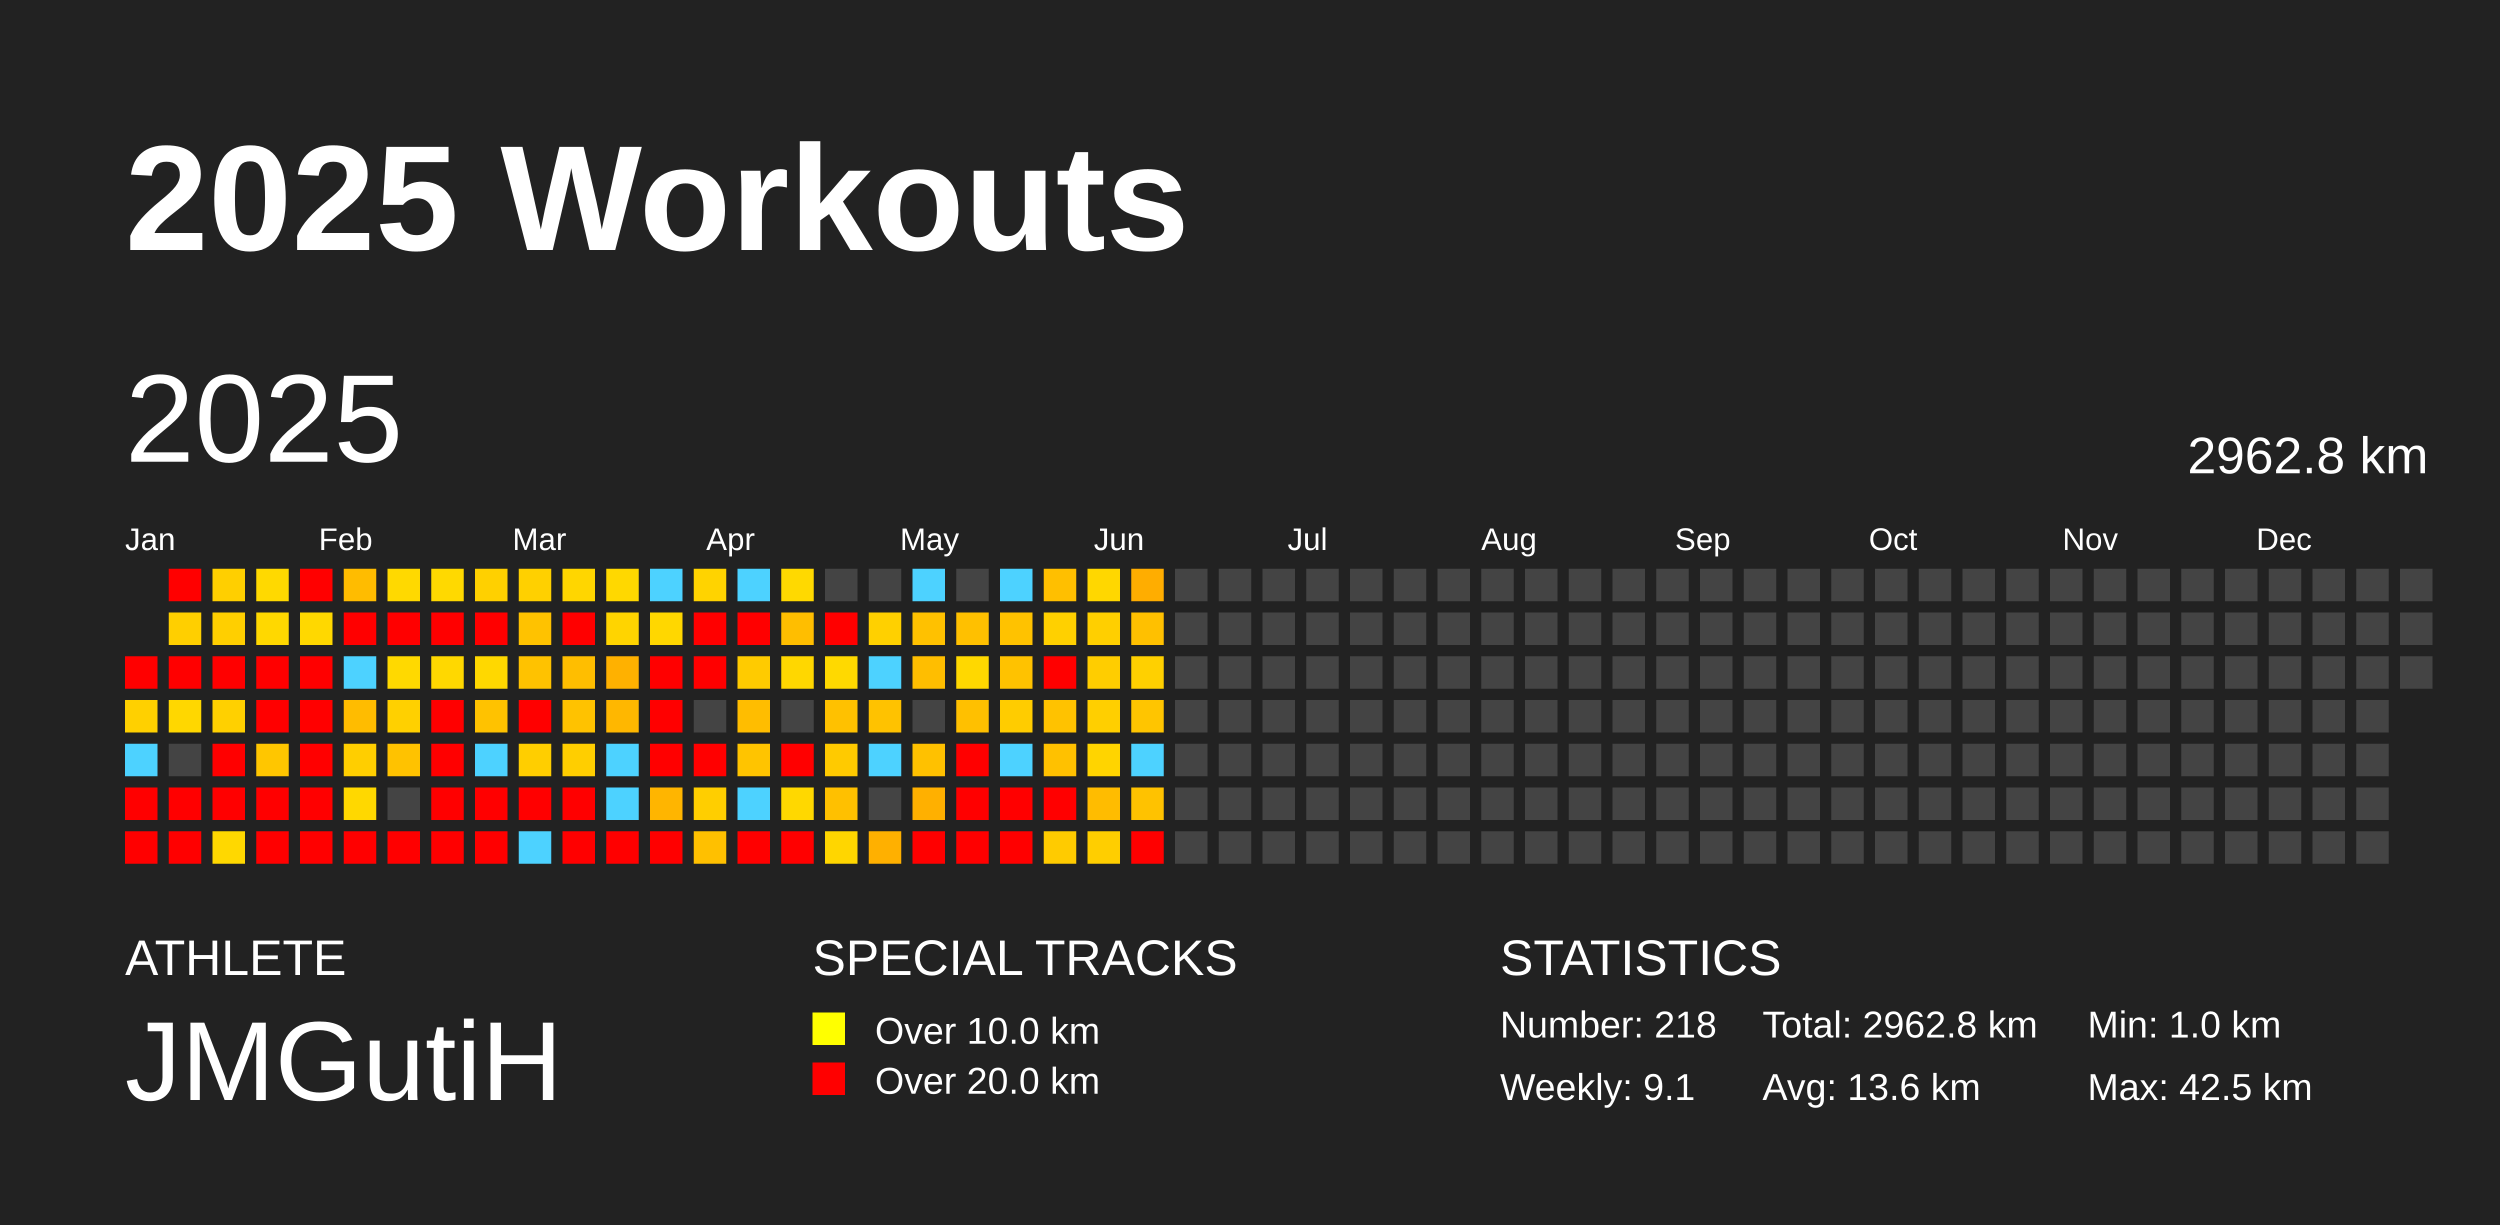
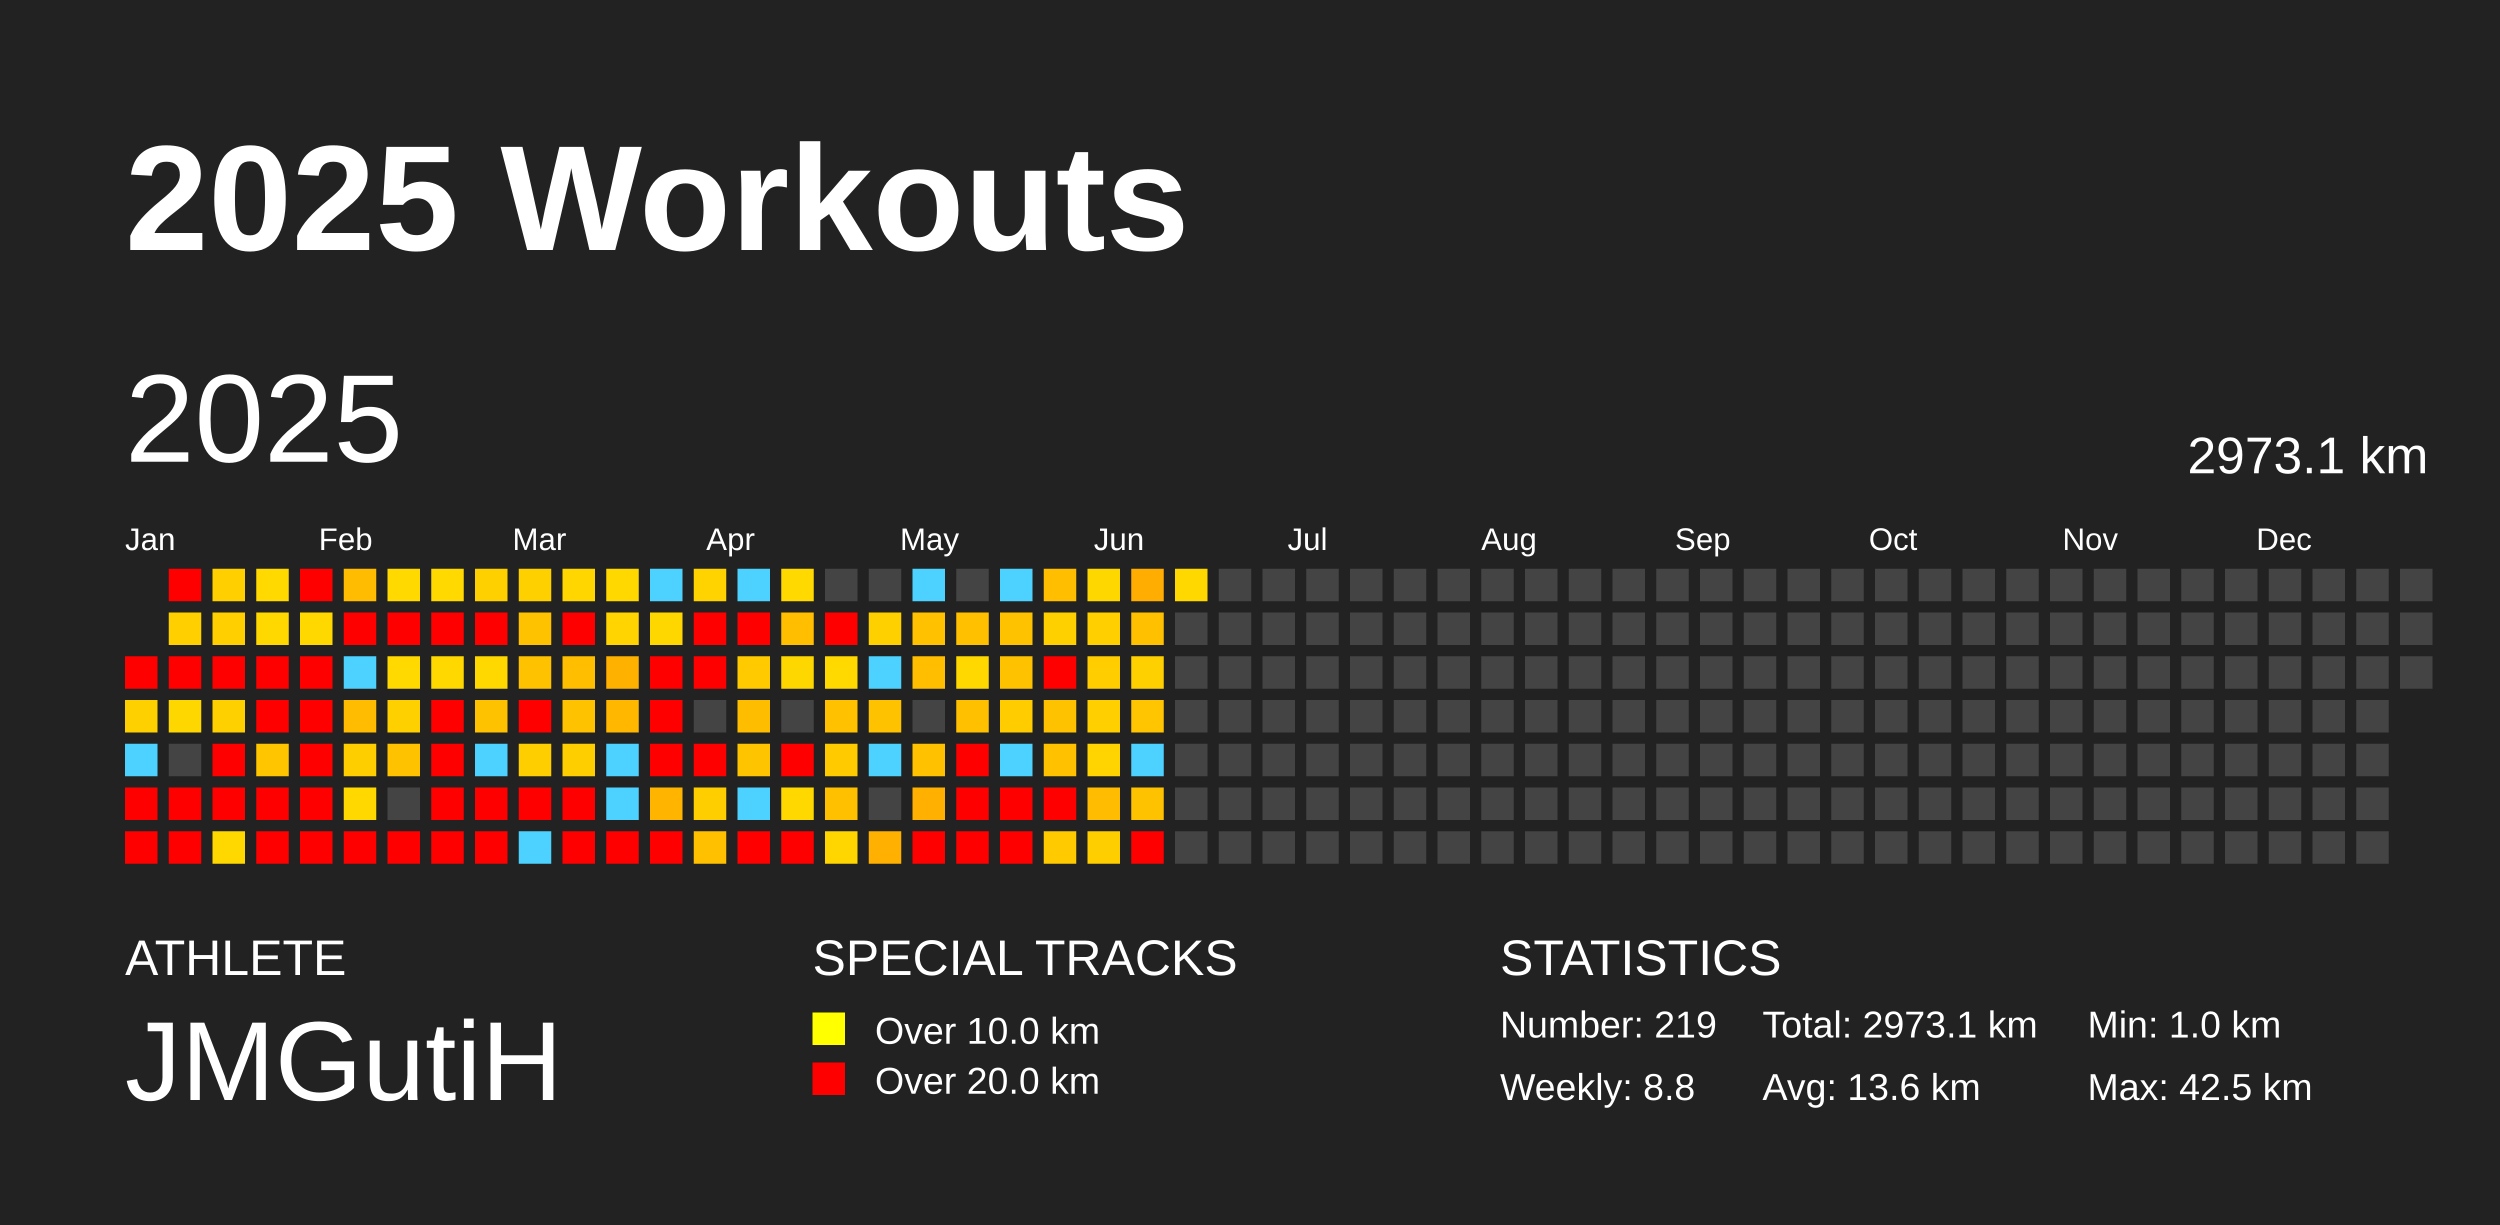
<svg xmlns="http://www.w3.org/2000/svg" baseProfile="full" height="98mm" version="1.1" viewBox="0,0,200,98" width="200mm">
  <defs />
  <rect fill="#222222" height="98" width="200" x="0" y="0" />
  <text fill="#FFFFFF" style="font-size:12px; font-family:Arial; font-weight:bold;" x="10" y="20">2025 Workouts</text>
  <text fill="#FFFFFF" style="font-size:4px; font-family:Arial" x="10" y="78">ATHLETE</text>
  <text fill="#FFFFFF" style="font-size:9px; font-family:Arial" x="10" y="88">JMGutiH</text>
  <text fill="#FFFFFF" style="font-size:4px; font-family:Arial" x="65" y="78">SPECIAL TRACKS</text>
  <rect fill="yellow" height="2.6" width="2.6" x="65" y="81" />
  <text fill="#FFFFFF" style="font-size:3px; font-family:Arial" x="70" y="83.5">Over 10.0 km</text>
  <rect fill="red" height="2.6" width="2.6" x="65" y="85" />
  <text fill="#FFFFFF" style="font-size:3px; font-family:Arial" x="70" y="87.5">Over 20.0 km</text>
  <text fill="#FFFFFF" style="font-size:4px; font-family:Arial" x="120" y="78">STATISTICS</text>
-   <text fill="#FFFFFF" style="font-size:3px; font-family:Arial" x="120" y="83">Number: 218</text>
-   <text fill="#FFFFFF" style="font-size:3px; font-family:Arial" x="120" y="88">Weekly: 9.1</text>
-   <text fill="#FFFFFF" style="font-size:3px; font-family:Arial" x="141" y="83">Total: 2962.8 km</text>
+   <text fill="#FFFFFF" style="font-size:3px; font-family:Arial" x="120" y="83">Number: 219</text>
+   <text fill="#FFFFFF" style="font-size:3px; font-family:Arial" x="120" y="88">Weekly: 8.8</text>
+   <text fill="#FFFFFF" style="font-size:3px; font-family:Arial" x="141" y="83">Total: 2973.1 km</text>
  <text fill="#FFFFFF" style="font-size:3px; font-family:Arial" x="141" y="88">Avg: 13.6 km</text>
  <text fill="#FFFFFF" style="font-size:3px; font-family:Arial" x="167" y="83">Min: 1.0 km</text>
  <text fill="#FFFFFF" style="font-size:3px; font-family:Arial" x="167" y="88">Max: 42.5 km</text>
  <text dominant-baseline="hanging" fill="#FFFFFF" style="font-size:10.0px; font-family:Arial;" x="10" y="30">2025</text>
-   <text dominant-baseline="hanging" fill="#FFFFFF" style="font-size:4.125px; font-family:Arial;" x="175" y="35">2962.8 km</text>
+   <text dominant-baseline="hanging" fill="#FFFFFF" style="font-size:4.125px; font-family:Arial;" x="175" y="35">2973.1 km</text>
  <text fill="#FFFFFF" style="font-size:2.5px; font-family:Arial" x="10.0" y="44">Jan</text>
  <text fill="#FFFFFF" style="font-size:2.5px; font-family:Arial" x="25.5" y="44">Feb</text>
  <text fill="#FFFFFF" style="font-size:2.5px; font-family:Arial" x="41.0" y="44">Mar</text>
  <text fill="#FFFFFF" style="font-size:2.5px; font-family:Arial" x="56.5" y="44">Apr</text>
  <text fill="#FFFFFF" style="font-size:2.5px; font-family:Arial" x="72.0" y="44">May</text>
  <text fill="#FFFFFF" style="font-size:2.5px; font-family:Arial" x="87.5" y="44">Jun</text>
  <text fill="#FFFFFF" style="font-size:2.5px; font-family:Arial" x="103.0" y="44">Jul</text>
  <text fill="#FFFFFF" style="font-size:2.5px; font-family:Arial" x="118.5" y="44">Aug</text>
  <text fill="#FFFFFF" style="font-size:2.5px; font-family:Arial" x="134.0" y="44">Sep</text>
  <text fill="#FFFFFF" style="font-size:2.5px; font-family:Arial" x="149.5" y="44">Oct</text>
  <text fill="#FFFFFF" style="font-size:2.5px; font-family:Arial" x="165.0" y="44">Nov</text>
  <text fill="#FFFFFF" style="font-size:2.5px; font-family:Arial" x="180.5" y="44">Dec</text>
  <rect fill="red" height="2.6" width="2.6" x="10.0" y="52.5" />
  <rect fill="#ffd000" height="2.6" width="2.6" x="10.0" y="56.0" />
  <rect fill="#4dd2ff" height="2.6" width="2.6" x="10.0" y="59.5" />
  <rect fill="red" height="2.6" width="2.6" x="10.0" y="63.0" />
  <rect fill="red" height="2.6" width="2.6" x="10.0" y="66.5" />
  <rect fill="red" height="2.6" width="2.6" x="13.5" y="45.5" />
  <rect fill="#ffcf00" height="2.6" width="2.6" x="13.5" y="49.0" />
  <rect fill="red" height="2.6" width="2.6" x="13.5" y="52.5" />
  <rect fill="#ffd700" height="2.6" width="2.6" x="13.5" y="56.0" />
  <rect fill="#444444" height="2.6" width="2.6" x="13.5" y="59.5" />
  <rect fill="red" height="2.6" width="2.6" x="13.5" y="63.0" />
  <rect fill="red" height="2.6" width="2.6" x="13.5" y="66.5" />
  <rect fill="#ffcf00" height="2.6" width="2.6" x="17.0" y="45.5" />
  <rect fill="#ffcf00" height="2.6" width="2.6" x="17.0" y="49.0" />
  <rect fill="red" height="2.6" width="2.6" x="17.0" y="52.5" />
  <rect fill="#ffd000" height="2.6" width="2.6" x="17.0" y="56.0" />
  <rect fill="red" height="2.6" width="2.6" x="17.0" y="59.5" />
  <rect fill="red" height="2.6" width="2.6" x="17.0" y="63.0" />
  <rect fill="#ffd800" height="2.6" width="2.6" x="17.0" y="66.5" />
  <rect fill="#ffd900" height="2.6" width="2.6" x="20.5" y="45.5" />
  <rect fill="#ffd800" height="2.6" width="2.6" x="20.5" y="49.0" />
  <rect fill="red" height="2.6" width="2.6" x="20.5" y="52.5" />
  <rect fill="red" height="2.6" width="2.6" x="20.5" y="56.0" />
  <rect fill="#ffc600" height="2.6" width="2.6" x="20.5" y="59.5" />
  <rect fill="red" height="2.6" width="2.6" x="20.5" y="63.0" />
  <rect fill="red" height="2.6" width="2.6" x="20.5" y="66.5" />
  <rect fill="red" height="2.6" width="2.6" x="24.0" y="45.5" />
  <rect fill="#ffd800" height="2.6" width="2.6" x="24.0" y="49.0" />
  <rect fill="red" height="2.6" width="2.6" x="24.0" y="52.5" />
  <rect fill="red" height="2.6" width="2.6" x="24.0" y="56.0" />
  <rect fill="red" height="2.6" width="2.6" x="24.0" y="59.5" />
  <rect fill="red" height="2.6" width="2.6" x="24.0" y="63.0" />
  <rect fill="red" height="2.6" width="2.6" x="24.0" y="66.5" />
  <rect fill="#ffbc00" height="2.6" width="2.6" x="27.5" y="45.5" />
  <rect fill="red" height="2.6" width="2.6" x="27.5" y="49.0" />
  <rect fill="#4dd2ff" height="2.6" width="2.6" x="27.5" y="52.5" />
  <rect fill="#ffbc00" height="2.6" width="2.6" x="27.5" y="56.0" />
  <rect fill="#ffce00" height="2.6" width="2.6" x="27.5" y="59.5" />
  <rect fill="#ffd800" height="2.6" width="2.6" x="27.5" y="63.0" />
  <rect fill="red" height="2.6" width="2.6" x="27.5" y="66.5" />
  <rect fill="#ffd900" height="2.6" width="2.6" x="31.0" y="45.5" />
  <rect fill="red" height="2.6" width="2.6" x="31.0" y="49.0" />
  <rect fill="#ffd900" height="2.6" width="2.6" x="31.0" y="52.5" />
  <rect fill="#ffd000" height="2.6" width="2.6" x="31.0" y="56.0" />
  <rect fill="#ffc200" height="2.6" width="2.6" x="31.0" y="59.5" />
  <rect fill="#444444" height="2.6" width="2.6" x="31.0" y="63.0" />
  <rect fill="red" height="2.6" width="2.6" x="31.0" y="66.5" />
  <rect fill="#ffd900" height="2.6" width="2.6" x="34.5" y="45.5" />
  <rect fill="red" height="2.6" width="2.6" x="34.5" y="49.0" />
  <rect fill="#ffd800" height="2.6" width="2.6" x="34.5" y="52.5" />
  <rect fill="red" height="2.6" width="2.6" x="34.5" y="56.0" />
  <rect fill="red" height="2.6" width="2.6" x="34.5" y="59.5" />
  <rect fill="red" height="2.6" width="2.6" x="34.5" y="63.0" />
  <rect fill="red" height="2.6" width="2.6" x="34.5" y="66.5" />
  <rect fill="#ffd000" height="2.6" width="2.6" x="38.0" y="45.5" />
  <rect fill="red" height="2.6" width="2.6" x="38.0" y="49.0" />
  <rect fill="#ffd800" height="2.6" width="2.6" x="38.0" y="52.5" />
  <rect fill="#ffc200" height="2.6" width="2.6" x="38.0" y="56.0" />
  <rect fill="#4dd2ff" height="2.6" width="2.6" x="38.0" y="59.5" />
  <rect fill="red" height="2.6" width="2.6" x="38.0" y="63.0" />
  <rect fill="red" height="2.6" width="2.6" x="38.0" y="66.5" />
  <rect fill="#ffd000" height="2.6" width="2.6" x="41.5" y="45.5" />
  <rect fill="#ffc200" height="2.6" width="2.6" x="41.5" y="49.0" />
  <rect fill="#ffc200" height="2.6" width="2.6" x="41.5" y="52.5" />
  <rect fill="red" height="2.6" width="2.6" x="41.5" y="56.0" />
  <rect fill="#ffce00" height="2.6" width="2.6" x="41.5" y="59.5" />
  <rect fill="red" height="2.6" width="2.6" x="41.5" y="63.0" />
  <rect fill="#4dd2ff" height="2.6" width="2.6" x="41.5" y="66.5" />
  <rect fill="#ffd600" height="2.6" width="2.6" x="45.0" y="45.5" />
  <rect fill="red" height="2.6" width="2.6" x="45.0" y="49.0" />
  <rect fill="#ffbe00" height="2.6" width="2.6" x="45.0" y="52.5" />
  <rect fill="#ffc200" height="2.6" width="2.6" x="45.0" y="56.0" />
  <rect fill="#ffce00" height="2.6" width="2.6" x="45.0" y="59.5" />
  <rect fill="red" height="2.6" width="2.6" x="45.0" y="63.0" />
  <rect fill="red" height="2.6" width="2.6" x="45.0" y="66.5" />
  <rect fill="#ffd800" height="2.6" width="2.6" x="48.5" y="45.5" />
  <rect fill="#ffd400" height="2.6" width="2.6" x="48.5" y="49.0" />
  <rect fill="#ffb100" height="2.6" width="2.6" x="48.5" y="52.5" />
  <rect fill="#ffb700" height="2.6" width="2.6" x="48.5" y="56.0" />
  <rect fill="#4dd2ff" height="2.6" width="2.6" x="48.5" y="59.5" />
  <rect fill="#4dd2ff" height="2.6" width="2.6" x="48.5" y="63.0" />
  <rect fill="red" height="2.6" width="2.6" x="48.5" y="66.5" />
  <rect fill="#4dd2ff" height="2.6" width="2.6" x="52.0" y="45.5" />
  <rect fill="#ffd700" height="2.6" width="2.6" x="52.0" y="49.0" />
  <rect fill="red" height="2.6" width="2.6" x="52.0" y="52.5" />
  <rect fill="red" height="2.6" width="2.6" x="52.0" y="56.0" />
  <rect fill="red" height="2.6" width="2.6" x="52.0" y="59.5" />
  <rect fill="#ffb500" height="2.6" width="2.6" x="52.0" y="63.0" />
  <rect fill="red" height="2.6" width="2.6" x="52.0" y="66.5" />
  <rect fill="#ffd300" height="2.6" width="2.6" x="55.5" y="45.5" />
  <rect fill="red" height="2.6" width="2.6" x="55.5" y="49.0" />
  <rect fill="red" height="2.6" width="2.6" x="55.5" y="52.5" />
  <rect fill="#444444" height="2.6" width="2.6" x="55.5" y="56.0" />
  <rect fill="red" height="2.6" width="2.6" x="55.5" y="59.5" />
  <rect fill="#ffce00" height="2.6" width="2.6" x="55.5" y="63.0" />
  <rect fill="#ffc000" height="2.6" width="2.6" x="55.5" y="66.5" />
  <rect fill="#4dd2ff" height="2.6" width="2.6" x="59.0" y="45.5" />
  <rect fill="red" height="2.6" width="2.6" x="59.0" y="49.0" />
  <rect fill="#ffcb00" height="2.6" width="2.6" x="59.0" y="52.5" />
  <rect fill="#ffbd00" height="2.6" width="2.6" x="59.0" y="56.0" />
  <rect fill="#ffc400" height="2.6" width="2.6" x="59.0" y="59.5" />
  <rect fill="#4dd2ff" height="2.6" width="2.6" x="59.0" y="63.0" />
  <rect fill="red" height="2.6" width="2.6" x="59.0" y="66.5" />
  <rect fill="#ffd900" height="2.6" width="2.6" x="62.5" y="45.5" />
  <rect fill="#ffbe00" height="2.6" width="2.6" x="62.5" y="49.0" />
  <rect fill="#ffd700" height="2.6" width="2.6" x="62.5" y="52.5" />
  <rect fill="#444444" height="2.6" width="2.6" x="62.5" y="56.0" />
  <rect fill="red" height="2.6" width="2.6" x="62.5" y="59.5" />
  <rect fill="#ffd800" height="2.6" width="2.6" x="62.5" y="63.0" />
  <rect fill="red" height="2.6" width="2.6" x="62.5" y="66.5" />
  <rect fill="#444444" height="2.6" width="2.6" x="66.0" y="45.5" />
  <rect fill="red" height="2.6" width="2.6" x="66.0" y="49.0" />
  <rect fill="#ffd900" height="2.6" width="2.6" x="66.0" y="52.5" />
  <rect fill="#ffc100" height="2.6" width="2.6" x="66.0" y="56.0" />
  <rect fill="#ffca00" height="2.6" width="2.6" x="66.0" y="59.5" />
  <rect fill="#ffc000" height="2.6" width="2.6" x="66.0" y="63.0" />
  <rect fill="#ffd600" height="2.6" width="2.6" x="66.0" y="66.5" />
  <rect fill="#444444" height="2.6" width="2.6" x="69.5" y="45.5" />
  <rect fill="#ffd000" height="2.6" width="2.6" x="69.5" y="49.0" />
  <rect fill="#4dd2ff" height="2.6" width="2.6" x="69.5" y="52.5" />
  <rect fill="#ffc200" height="2.6" width="2.6" x="69.5" y="56.0" />
  <rect fill="#4dd2ff" height="2.6" width="2.6" x="69.5" y="59.5" />
  <rect fill="#444444" height="2.6" width="2.6" x="69.5" y="63.0" />
  <rect fill="#ffb000" height="2.6" width="2.6" x="69.5" y="66.5" />
  <rect fill="#4dd2ff" height="2.6" width="2.6" x="73.0" y="45.5" />
  <rect fill="#ffc100" height="2.6" width="2.6" x="73.0" y="49.0" />
  <rect fill="#ffbe00" height="2.6" width="2.6" x="73.0" y="52.5" />
  <rect fill="#444444" height="2.6" width="2.6" x="73.0" y="56.0" />
  <rect fill="#ffc100" height="2.6" width="2.6" x="73.0" y="59.5" />
  <rect fill="#ffb000" height="2.6" width="2.6" x="73.0" y="63.0" />
  <rect fill="red" height="2.6" width="2.6" x="73.0" y="66.5" />
  <rect fill="#444444" height="2.6" width="2.6" x="76.5" y="45.5" />
  <rect fill="#ffc000" height="2.6" width="2.6" x="76.5" y="49.0" />
  <rect fill="#ffd800" height="2.6" width="2.6" x="76.5" y="52.5" />
  <rect fill="#ffc000" height="2.6" width="2.6" x="76.5" y="56.0" />
  <rect fill="red" height="2.6" width="2.6" x="76.5" y="59.5" />
  <rect fill="red" height="2.6" width="2.6" x="76.5" y="63.0" />
  <rect fill="red" height="2.6" width="2.6" x="76.5" y="66.5" />
  <rect fill="#4dd2ff" height="2.6" width="2.6" x="80.0" y="45.5" />
  <rect fill="#ffc200" height="2.6" width="2.6" x="80.0" y="49.0" />
  <rect fill="#ffc200" height="2.6" width="2.6" x="80.0" y="52.5" />
  <rect fill="#ffcc00" height="2.6" width="2.6" x="80.0" y="56.0" />
  <rect fill="#4dd2ff" height="2.6" width="2.6" x="80.0" y="59.5" />
  <rect fill="red" height="2.6" width="2.6" x="80.0" y="63.0" />
  <rect fill="red" height="2.6" width="2.6" x="80.0" y="66.5" />
  <rect fill="#ffbf00" height="2.6" width="2.6" x="83.5" y="45.5" />
  <rect fill="#ffd000" height="2.6" width="2.6" x="83.5" y="49.0" />
  <rect fill="red" height="2.6" width="2.6" x="83.5" y="52.5" />
  <rect fill="#ffc200" height="2.6" width="2.6" x="83.5" y="56.0" />
  <rect fill="#ffc100" height="2.6" width="2.6" x="83.5" y="59.5" />
  <rect fill="red" height="2.6" width="2.6" x="83.5" y="63.0" />
  <rect fill="#ffcb00" height="2.6" width="2.6" x="83.5" y="66.5" />
  <rect fill="#ffd700" height="2.6" width="2.6" x="87.0" y="45.5" />
  <rect fill="#ffcf00" height="2.6" width="2.6" x="87.0" y="49.0" />
  <rect fill="#ffcd00" height="2.6" width="2.6" x="87.0" y="52.5" />
  <rect fill="#ffcf00" height="2.6" width="2.6" x="87.0" y="56.0" />
  <rect fill="#ffd400" height="2.6" width="2.6" x="87.0" y="59.5" />
  <rect fill="#ffbc00" height="2.6" width="2.6" x="87.0" y="63.0" />
  <rect fill="#ffce00" height="2.6" width="2.6" x="87.0" y="66.5" />
  <rect fill="#ffad00" height="2.6" width="2.6" x="90.5" y="45.5" />
  <rect fill="#ffc000" height="2.6" width="2.6" x="90.5" y="49.0" />
  <rect fill="#ffd000" height="2.6" width="2.6" x="90.5" y="52.5" />
  <rect fill="#ffc500" height="2.6" width="2.6" x="90.5" y="56.0" />
  <rect fill="#4dd2ff" height="2.6" width="2.6" x="90.5" y="59.5" />
  <rect fill="#ffc200" height="2.6" width="2.6" x="90.5" y="63.0" />
  <rect fill="red" height="2.6" width="2.6" x="90.5" y="66.5" />
-   <rect fill="#444444" height="2.6" width="2.6" x="94.0" y="45.5" />
+   <rect fill="#ffd800" height="2.6" width="2.6" x="94.0" y="45.5" />
  <rect fill="#444444" height="2.6" width="2.6" x="94.0" y="49.0" />
  <rect fill="#444444" height="2.6" width="2.6" x="94.0" y="52.5" />
  <rect fill="#444444" height="2.6" width="2.6" x="94.0" y="56.0" />
  <rect fill="#444444" height="2.6" width="2.6" x="94.0" y="59.5" />
  <rect fill="#444444" height="2.6" width="2.6" x="94.0" y="63.0" />
  <rect fill="#444444" height="2.6" width="2.6" x="94.0" y="66.5" />
  <rect fill="#444444" height="2.6" width="2.6" x="97.5" y="45.5" />
  <rect fill="#444444" height="2.6" width="2.6" x="97.5" y="49.0" />
  <rect fill="#444444" height="2.6" width="2.6" x="97.5" y="52.5" />
  <rect fill="#444444" height="2.6" width="2.6" x="97.5" y="56.0" />
  <rect fill="#444444" height="2.6" width="2.6" x="97.5" y="59.5" />
  <rect fill="#444444" height="2.6" width="2.6" x="97.5" y="63.0" />
  <rect fill="#444444" height="2.6" width="2.6" x="97.5" y="66.5" />
  <rect fill="#444444" height="2.6" width="2.6" x="101.0" y="45.5" />
  <rect fill="#444444" height="2.6" width="2.6" x="101.0" y="49.0" />
  <rect fill="#444444" height="2.6" width="2.6" x="101.0" y="52.5" />
  <rect fill="#444444" height="2.6" width="2.6" x="101.0" y="56.0" />
  <rect fill="#444444" height="2.6" width="2.6" x="101.0" y="59.5" />
  <rect fill="#444444" height="2.6" width="2.6" x="101.0" y="63.0" />
  <rect fill="#444444" height="2.6" width="2.6" x="101.0" y="66.5" />
  <rect fill="#444444" height="2.6" width="2.6" x="104.5" y="45.5" />
  <rect fill="#444444" height="2.6" width="2.6" x="104.5" y="49.0" />
  <rect fill="#444444" height="2.6" width="2.6" x="104.5" y="52.5" />
  <rect fill="#444444" height="2.6" width="2.6" x="104.5" y="56.0" />
  <rect fill="#444444" height="2.6" width="2.6" x="104.5" y="59.5" />
  <rect fill="#444444" height="2.6" width="2.6" x="104.5" y="63.0" />
  <rect fill="#444444" height="2.6" width="2.6" x="104.5" y="66.5" />
  <rect fill="#444444" height="2.6" width="2.6" x="108.0" y="45.5" />
  <rect fill="#444444" height="2.6" width="2.6" x="108.0" y="49.0" />
  <rect fill="#444444" height="2.6" width="2.6" x="108.0" y="52.5" />
  <rect fill="#444444" height="2.6" width="2.6" x="108.0" y="56.0" />
  <rect fill="#444444" height="2.6" width="2.6" x="108.0" y="59.5" />
  <rect fill="#444444" height="2.6" width="2.6" x="108.0" y="63.0" />
  <rect fill="#444444" height="2.6" width="2.6" x="108.0" y="66.5" />
  <rect fill="#444444" height="2.6" width="2.6" x="111.5" y="45.5" />
  <rect fill="#444444" height="2.6" width="2.6" x="111.5" y="49.0" />
  <rect fill="#444444" height="2.6" width="2.6" x="111.5" y="52.5" />
  <rect fill="#444444" height="2.6" width="2.6" x="111.5" y="56.0" />
  <rect fill="#444444" height="2.6" width="2.6" x="111.5" y="59.5" />
  <rect fill="#444444" height="2.6" width="2.6" x="111.5" y="63.0" />
  <rect fill="#444444" height="2.6" width="2.6" x="111.5" y="66.5" />
  <rect fill="#444444" height="2.6" width="2.6" x="115.0" y="45.5" />
  <rect fill="#444444" height="2.6" width="2.6" x="115.0" y="49.0" />
  <rect fill="#444444" height="2.6" width="2.6" x="115.0" y="52.5" />
  <rect fill="#444444" height="2.6" width="2.6" x="115.0" y="56.0" />
  <rect fill="#444444" height="2.6" width="2.6" x="115.0" y="59.5" />
  <rect fill="#444444" height="2.6" width="2.6" x="115.0" y="63.0" />
  <rect fill="#444444" height="2.6" width="2.6" x="115.0" y="66.5" />
  <rect fill="#444444" height="2.6" width="2.6" x="118.5" y="45.5" />
  <rect fill="#444444" height="2.6" width="2.6" x="118.5" y="49.0" />
  <rect fill="#444444" height="2.6" width="2.6" x="118.5" y="52.5" />
  <rect fill="#444444" height="2.6" width="2.6" x="118.5" y="56.0" />
  <rect fill="#444444" height="2.6" width="2.6" x="118.5" y="59.5" />
  <rect fill="#444444" height="2.6" width="2.6" x="118.5" y="63.0" />
  <rect fill="#444444" height="2.6" width="2.6" x="118.5" y="66.5" />
  <rect fill="#444444" height="2.6" width="2.6" x="122.0" y="45.5" />
  <rect fill="#444444" height="2.6" width="2.6" x="122.0" y="49.0" />
  <rect fill="#444444" height="2.6" width="2.6" x="122.0" y="52.5" />
  <rect fill="#444444" height="2.6" width="2.6" x="122.0" y="56.0" />
  <rect fill="#444444" height="2.6" width="2.6" x="122.0" y="59.5" />
  <rect fill="#444444" height="2.6" width="2.6" x="122.0" y="63.0" />
  <rect fill="#444444" height="2.6" width="2.6" x="122.0" y="66.5" />
  <rect fill="#444444" height="2.6" width="2.6" x="125.5" y="45.5" />
  <rect fill="#444444" height="2.6" width="2.6" x="125.5" y="49.0" />
  <rect fill="#444444" height="2.6" width="2.6" x="125.5" y="52.5" />
  <rect fill="#444444" height="2.6" width="2.6" x="125.5" y="56.0" />
  <rect fill="#444444" height="2.6" width="2.6" x="125.5" y="59.5" />
  <rect fill="#444444" height="2.6" width="2.6" x="125.5" y="63.0" />
  <rect fill="#444444" height="2.6" width="2.6" x="125.5" y="66.5" />
  <rect fill="#444444" height="2.6" width="2.6" x="129.0" y="45.5" />
  <rect fill="#444444" height="2.6" width="2.6" x="129.0" y="49.0" />
  <rect fill="#444444" height="2.6" width="2.6" x="129.0" y="52.5" />
  <rect fill="#444444" height="2.6" width="2.6" x="129.0" y="56.0" />
  <rect fill="#444444" height="2.6" width="2.6" x="129.0" y="59.5" />
  <rect fill="#444444" height="2.6" width="2.6" x="129.0" y="63.0" />
  <rect fill="#444444" height="2.6" width="2.6" x="129.0" y="66.5" />
  <rect fill="#444444" height="2.6" width="2.6" x="132.5" y="45.5" />
  <rect fill="#444444" height="2.6" width="2.6" x="132.5" y="49.0" />
  <rect fill="#444444" height="2.6" width="2.6" x="132.5" y="52.5" />
  <rect fill="#444444" height="2.6" width="2.6" x="132.5" y="56.0" />
  <rect fill="#444444" height="2.6" width="2.6" x="132.5" y="59.5" />
  <rect fill="#444444" height="2.6" width="2.6" x="132.5" y="63.0" />
  <rect fill="#444444" height="2.6" width="2.6" x="132.5" y="66.5" />
  <rect fill="#444444" height="2.6" width="2.6" x="136.0" y="45.5" />
  <rect fill="#444444" height="2.6" width="2.6" x="136.0" y="49.0" />
  <rect fill="#444444" height="2.6" width="2.6" x="136.0" y="52.5" />
  <rect fill="#444444" height="2.6" width="2.6" x="136.0" y="56.0" />
  <rect fill="#444444" height="2.6" width="2.6" x="136.0" y="59.5" />
  <rect fill="#444444" height="2.6" width="2.6" x="136.0" y="63.0" />
  <rect fill="#444444" height="2.6" width="2.6" x="136.0" y="66.5" />
  <rect fill="#444444" height="2.6" width="2.6" x="139.5" y="45.5" />
  <rect fill="#444444" height="2.6" width="2.6" x="139.5" y="49.0" />
  <rect fill="#444444" height="2.6" width="2.6" x="139.5" y="52.5" />
  <rect fill="#444444" height="2.6" width="2.6" x="139.5" y="56.0" />
  <rect fill="#444444" height="2.6" width="2.6" x="139.5" y="59.5" />
  <rect fill="#444444" height="2.6" width="2.6" x="139.5" y="63.0" />
  <rect fill="#444444" height="2.6" width="2.6" x="139.5" y="66.5" />
  <rect fill="#444444" height="2.6" width="2.6" x="143.0" y="45.5" />
  <rect fill="#444444" height="2.6" width="2.6" x="143.0" y="49.0" />
  <rect fill="#444444" height="2.6" width="2.6" x="143.0" y="52.5" />
  <rect fill="#444444" height="2.6" width="2.6" x="143.0" y="56.0" />
  <rect fill="#444444" height="2.6" width="2.6" x="143.0" y="59.5" />
  <rect fill="#444444" height="2.6" width="2.6" x="143.0" y="63.0" />
  <rect fill="#444444" height="2.6" width="2.6" x="143.0" y="66.5" />
  <rect fill="#444444" height="2.6" width="2.6" x="146.5" y="45.5" />
  <rect fill="#444444" height="2.6" width="2.6" x="146.5" y="49.0" />
  <rect fill="#444444" height="2.6" width="2.6" x="146.5" y="52.5" />
  <rect fill="#444444" height="2.6" width="2.6" x="146.5" y="56.0" />
  <rect fill="#444444" height="2.6" width="2.6" x="146.5" y="59.5" />
  <rect fill="#444444" height="2.6" width="2.6" x="146.5" y="63.0" />
  <rect fill="#444444" height="2.6" width="2.6" x="146.5" y="66.5" />
  <rect fill="#444444" height="2.6" width="2.6" x="150.0" y="45.5" />
  <rect fill="#444444" height="2.6" width="2.6" x="150.0" y="49.0" />
  <rect fill="#444444" height="2.6" width="2.6" x="150.0" y="52.5" />
  <rect fill="#444444" height="2.6" width="2.6" x="150.0" y="56.0" />
  <rect fill="#444444" height="2.6" width="2.6" x="150.0" y="59.5" />
  <rect fill="#444444" height="2.6" width="2.6" x="150.0" y="63.0" />
  <rect fill="#444444" height="2.6" width="2.6" x="150.0" y="66.5" />
  <rect fill="#444444" height="2.6" width="2.6" x="153.5" y="45.5" />
  <rect fill="#444444" height="2.6" width="2.6" x="153.5" y="49.0" />
  <rect fill="#444444" height="2.6" width="2.6" x="153.5" y="52.5" />
  <rect fill="#444444" height="2.6" width="2.6" x="153.5" y="56.0" />
  <rect fill="#444444" height="2.6" width="2.6" x="153.5" y="59.5" />
  <rect fill="#444444" height="2.6" width="2.6" x="153.5" y="63.0" />
  <rect fill="#444444" height="2.6" width="2.6" x="153.5" y="66.5" />
  <rect fill="#444444" height="2.6" width="2.6" x="157.0" y="45.5" />
  <rect fill="#444444" height="2.6" width="2.6" x="157.0" y="49.0" />
  <rect fill="#444444" height="2.6" width="2.6" x="157.0" y="52.5" />
  <rect fill="#444444" height="2.6" width="2.6" x="157.0" y="56.0" />
  <rect fill="#444444" height="2.6" width="2.6" x="157.0" y="59.5" />
  <rect fill="#444444" height="2.6" width="2.6" x="157.0" y="63.0" />
  <rect fill="#444444" height="2.6" width="2.6" x="157.0" y="66.5" />
  <rect fill="#444444" height="2.6" width="2.6" x="160.5" y="45.5" />
  <rect fill="#444444" height="2.6" width="2.6" x="160.5" y="49.0" />
  <rect fill="#444444" height="2.6" width="2.6" x="160.5" y="52.5" />
  <rect fill="#444444" height="2.6" width="2.6" x="160.5" y="56.0" />
  <rect fill="#444444" height="2.6" width="2.6" x="160.5" y="59.5" />
  <rect fill="#444444" height="2.6" width="2.6" x="160.5" y="63.0" />
  <rect fill="#444444" height="2.6" width="2.6" x="160.5" y="66.5" />
  <rect fill="#444444" height="2.6" width="2.6" x="164.0" y="45.5" />
  <rect fill="#444444" height="2.6" width="2.6" x="164.0" y="49.0" />
  <rect fill="#444444" height="2.6" width="2.6" x="164.0" y="52.5" />
  <rect fill="#444444" height="2.6" width="2.6" x="164.0" y="56.0" />
  <rect fill="#444444" height="2.6" width="2.6" x="164.0" y="59.5" />
  <rect fill="#444444" height="2.6" width="2.6" x="164.0" y="63.0" />
  <rect fill="#444444" height="2.6" width="2.6" x="164.0" y="66.5" />
  <rect fill="#444444" height="2.6" width="2.6" x="167.5" y="45.5" />
  <rect fill="#444444" height="2.6" width="2.6" x="167.5" y="49.0" />
  <rect fill="#444444" height="2.6" width="2.6" x="167.5" y="52.5" />
  <rect fill="#444444" height="2.6" width="2.6" x="167.5" y="56.0" />
  <rect fill="#444444" height="2.6" width="2.6" x="167.5" y="59.5" />
  <rect fill="#444444" height="2.6" width="2.6" x="167.5" y="63.0" />
  <rect fill="#444444" height="2.6" width="2.6" x="167.5" y="66.5" />
  <rect fill="#444444" height="2.6" width="2.6" x="171.0" y="45.5" />
  <rect fill="#444444" height="2.6" width="2.6" x="171.0" y="49.0" />
  <rect fill="#444444" height="2.6" width="2.6" x="171.0" y="52.5" />
  <rect fill="#444444" height="2.6" width="2.6" x="171.0" y="56.0" />
  <rect fill="#444444" height="2.6" width="2.6" x="171.0" y="59.5" />
  <rect fill="#444444" height="2.6" width="2.6" x="171.0" y="63.0" />
  <rect fill="#444444" height="2.6" width="2.6" x="171.0" y="66.5" />
  <rect fill="#444444" height="2.6" width="2.6" x="174.5" y="45.5" />
  <rect fill="#444444" height="2.6" width="2.6" x="174.5" y="49.0" />
  <rect fill="#444444" height="2.6" width="2.6" x="174.5" y="52.5" />
  <rect fill="#444444" height="2.6" width="2.6" x="174.5" y="56.0" />
  <rect fill="#444444" height="2.6" width="2.6" x="174.5" y="59.5" />
  <rect fill="#444444" height="2.6" width="2.6" x="174.5" y="63.0" />
  <rect fill="#444444" height="2.6" width="2.6" x="174.5" y="66.5" />
  <rect fill="#444444" height="2.6" width="2.6" x="178.0" y="45.5" />
  <rect fill="#444444" height="2.6" width="2.6" x="178.0" y="49.0" />
  <rect fill="#444444" height="2.6" width="2.6" x="178.0" y="52.5" />
  <rect fill="#444444" height="2.6" width="2.6" x="178.0" y="56.0" />
  <rect fill="#444444" height="2.6" width="2.6" x="178.0" y="59.5" />
  <rect fill="#444444" height="2.6" width="2.6" x="178.0" y="63.0" />
  <rect fill="#444444" height="2.6" width="2.6" x="178.0" y="66.5" />
  <rect fill="#444444" height="2.6" width="2.6" x="181.5" y="45.5" />
  <rect fill="#444444" height="2.6" width="2.6" x="181.5" y="49.0" />
  <rect fill="#444444" height="2.6" width="2.6" x="181.5" y="52.5" />
  <rect fill="#444444" height="2.6" width="2.6" x="181.5" y="56.0" />
  <rect fill="#444444" height="2.6" width="2.6" x="181.5" y="59.5" />
  <rect fill="#444444" height="2.6" width="2.6" x="181.5" y="63.0" />
  <rect fill="#444444" height="2.6" width="2.6" x="181.5" y="66.5" />
  <rect fill="#444444" height="2.6" width="2.6" x="185.0" y="45.5" />
  <rect fill="#444444" height="2.6" width="2.6" x="185.0" y="49.0" />
  <rect fill="#444444" height="2.6" width="2.6" x="185.0" y="52.5" />
  <rect fill="#444444" height="2.6" width="2.6" x="185.0" y="56.0" />
  <rect fill="#444444" height="2.6" width="2.6" x="185.0" y="59.5" />
  <rect fill="#444444" height="2.6" width="2.6" x="185.0" y="63.0" />
  <rect fill="#444444" height="2.6" width="2.6" x="185.0" y="66.5" />
  <rect fill="#444444" height="2.6" width="2.6" x="188.5" y="45.5" />
  <rect fill="#444444" height="2.6" width="2.6" x="188.5" y="49.0" />
  <rect fill="#444444" height="2.6" width="2.6" x="188.5" y="52.5" />
  <rect fill="#444444" height="2.6" width="2.6" x="188.5" y="56.0" />
  <rect fill="#444444" height="2.6" width="2.6" x="188.5" y="59.5" />
  <rect fill="#444444" height="2.6" width="2.6" x="188.5" y="63.0" />
  <rect fill="#444444" height="2.6" width="2.6" x="188.5" y="66.5" />
  <rect fill="#444444" height="2.6" width="2.6" x="192.0" y="45.5" />
  <rect fill="#444444" height="2.6" width="2.6" x="192.0" y="49.0" />
  <rect fill="#444444" height="2.6" width="2.6" x="192.0" y="52.5" />
</svg>
